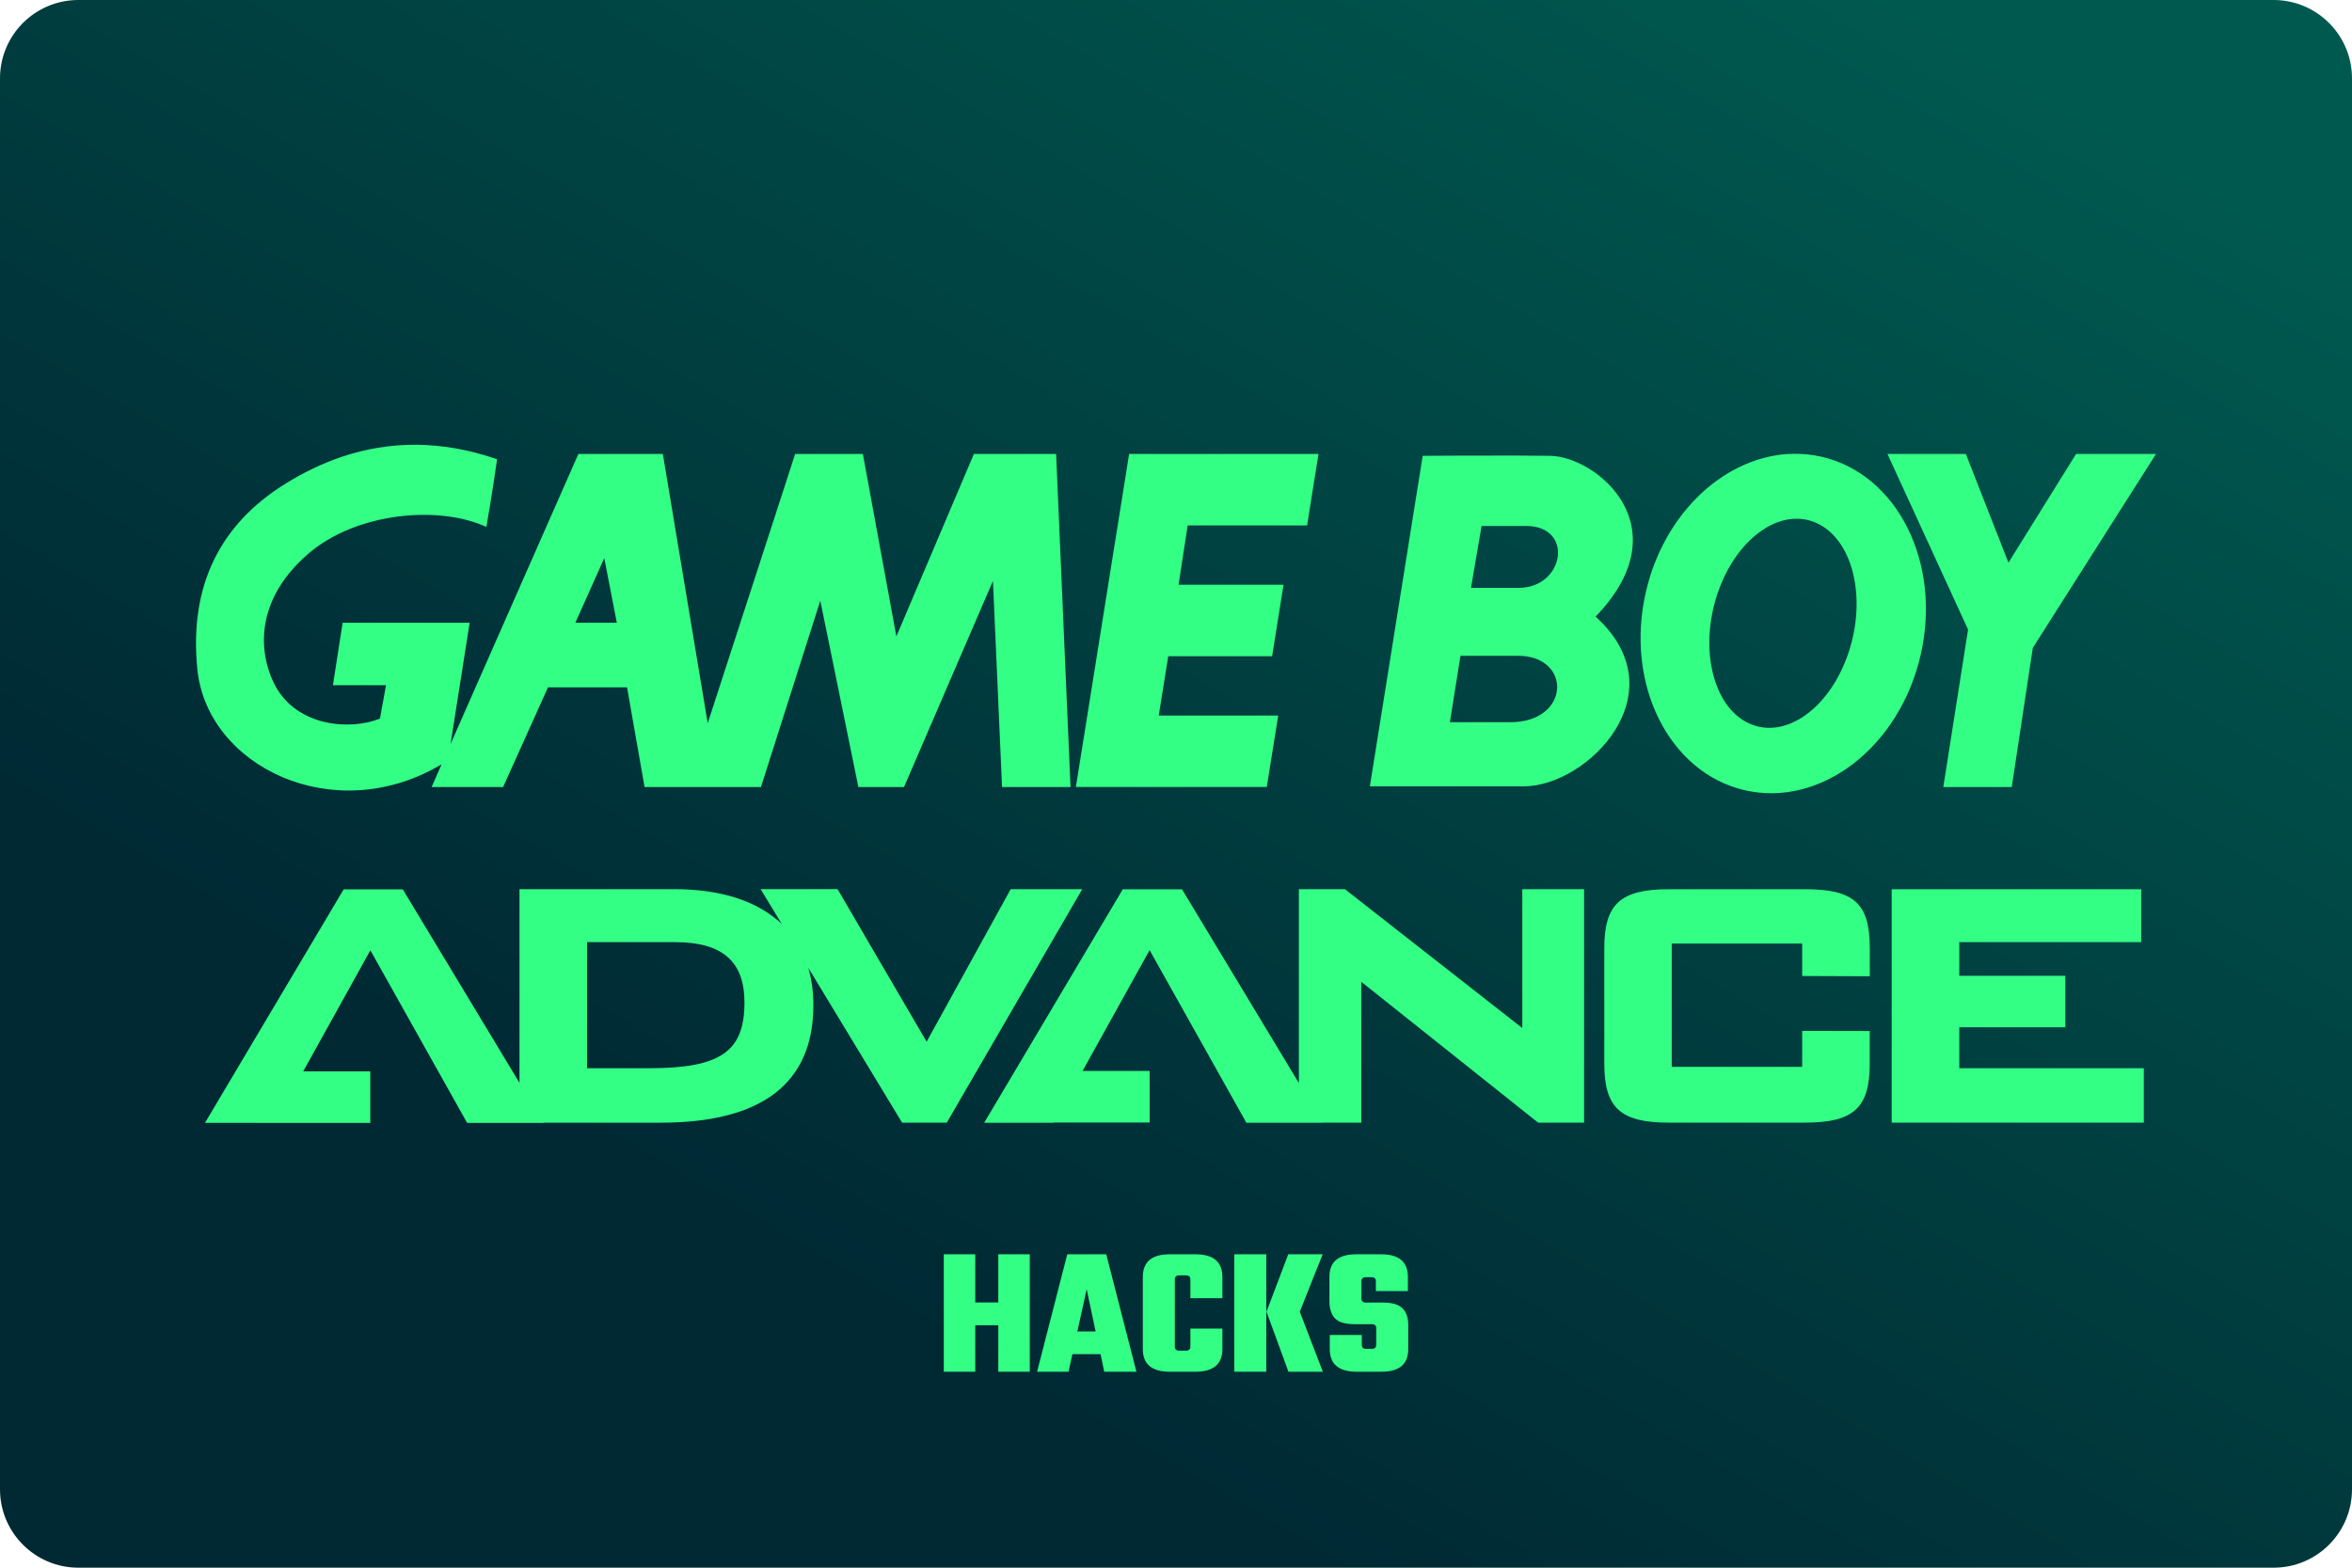
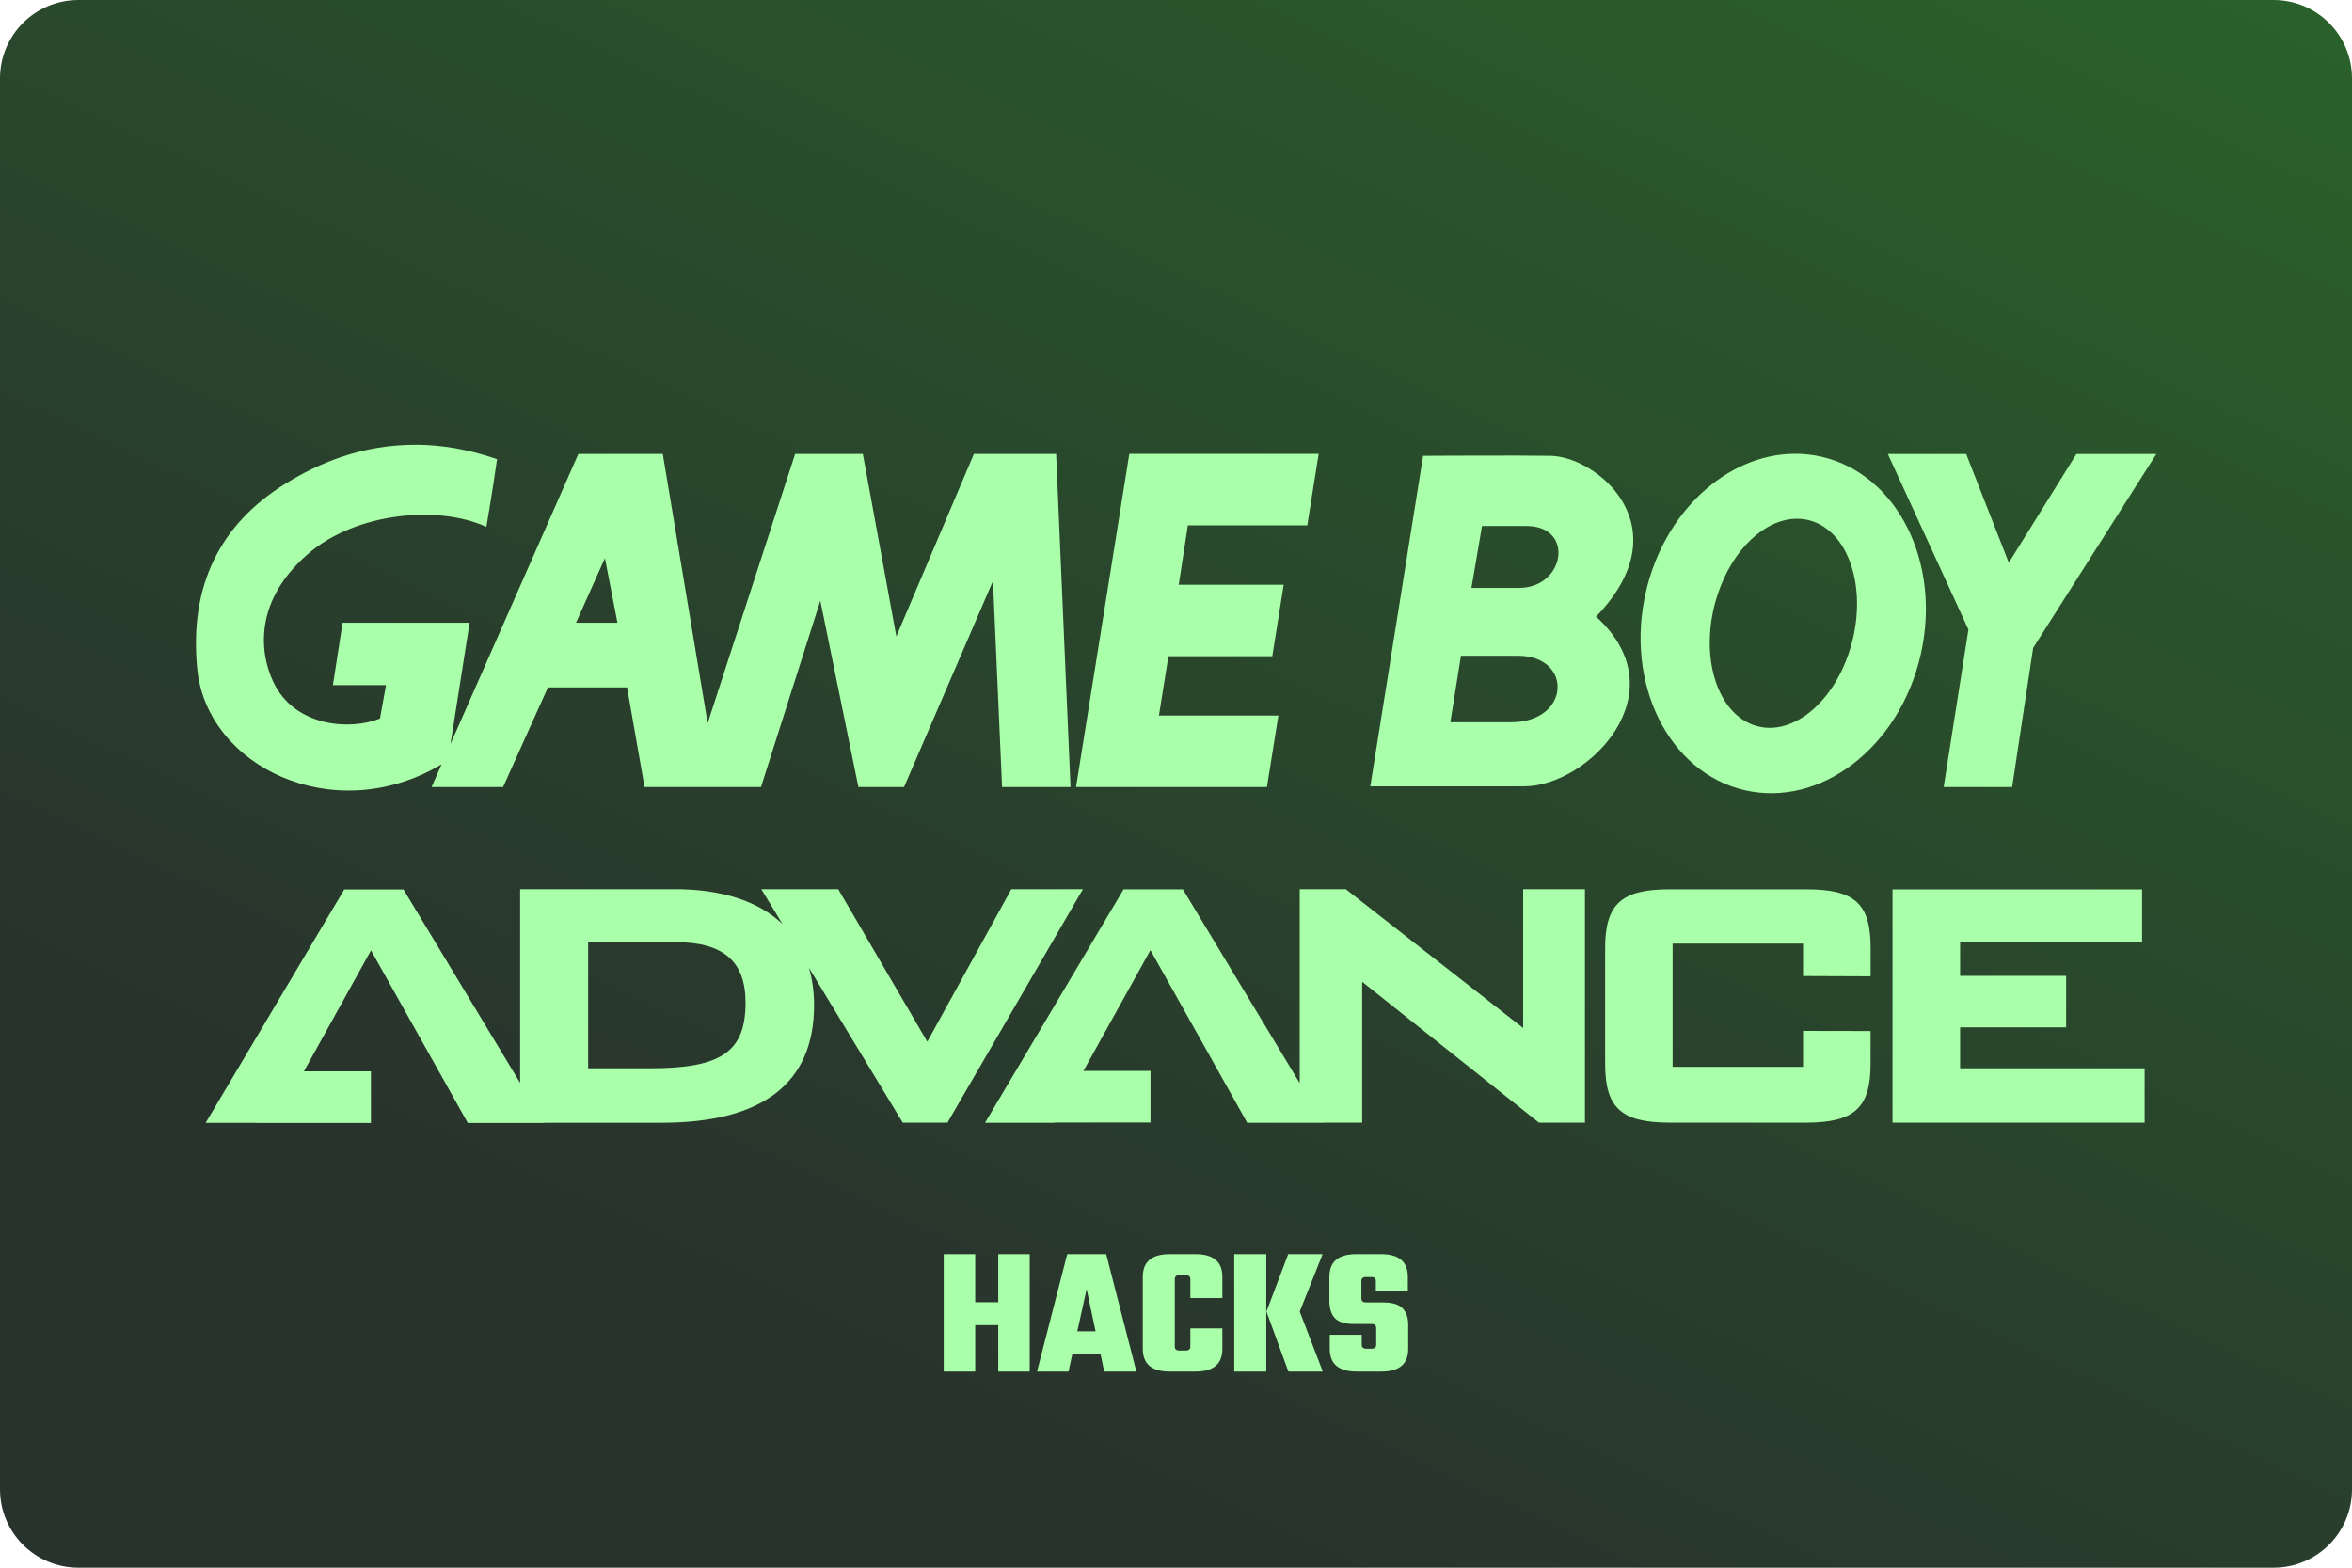
<svg xmlns="http://www.w3.org/2000/svg" width="480" height="320" version="1.1" viewBox="0 0 480 320" xml:space="preserve">
  <defs>
-     <linearGradient id="a" x1="116.42" x2="71.208" y1="7.938" y2="84.667" gradientTransform="scale(3.7795)" gradientUnits="userSpaceOnUse">
-       <stop stop-color="#00594f" offset="0" />
-       <stop stop-color="#002934" offset="1" />
+     <linearGradient id="a" x1="130.8" x2="71.21" y1="-41.37" y2="84.67" gradientTransform="matrix(3.78 0 0 3.78 2.766e-5 0)" gradientUnits="userSpaceOnUse">
+       <stop stop-color="#2a7329" offset="0" />
+       <stop stop-color="#29332d" offset="1" />
    </linearGradient>
  </defs>
  <rect width="480" height="320" ry="16" fill="url(#a)" />
-   <path d="m85.074 90.787c-11.073-0.106-20.068 3.764-26.787 7.926-13.316 8.242-19.724 20.798-18.016 37.875 1.98 19.818 27.631 32.289 49.355 19.713 0.198-0.115 0.356-0.208 0.502-0.291l-2.043 4.637h14.588l9.158-20.34h16.139l3.574 20.34h23.756l12.107-38.031 7.773 38.031h9.314l18.15-42.064 1.855 42.064h13.973l-2.939-67.986h-16.775l-15.826 37.248-6.836-37.248h-13.816l-17.848 54.961-9.158-54.961h-17.234l-26.09 59.213 3.897-24.756h-25.924l-1.978 12.742h10.836l-1.24 6.824c-6.21 2.48-16.764 1.543-21.266-6.521-2.845-5.116-5.491-16.536 6.512-27.018 9.773-8.544 26.705-10.087 36.479-5.586 0 0 1.24-7.148 2.178-13.816-5.874-2.038-11.336-2.907-16.369-2.955zm280.9 1.844c-13.507 0.224-26.282 11.725-30.074 28.172-4.345 18.797 4.699 36.926 20.172 40.5 15.473 3.574 31.55-8.754 35.885-27.561 4.345-18.776-4.689-36.926-20.172-40.5-1.935-0.447-3.881-0.643-5.811-0.611zm-135.54 0.029-10.867 67.986h38.957l2.334-14.588h-24.381l1.938-12.107h21.203l2.324-14.586h-21.422l1.865-12.119h24.371l2.322-14.586h-38.645zm154.76 0 16.453 35.852-5.053 32.135h13.971l4.293-28.404 25.143-39.582h-16.307l-13.805 22.193-8.701-22.193h-15.994zm-76.084 0.332c-8.342-0.017-18.554 0.051-18.764 0.053l-10.783 67.465h31.426c12.941 0 31.862-19.068 14.639-34.645 17.723-18.338 0.156-32.664-9.242-32.82-1.886-0.031-4.466-0.047-7.275-0.053zm57.295 12.896c1.456-0.036 2.9 0.238 4.285 0.857 7.398 3.303 10.336 15.16 6.564 26.465-3.772 11.315-12.815 17.807-20.213 14.494-7.387-3.303-10.327-15.149-6.555-26.465 3.056-9.194 9.607-15.196 15.918-15.352zm-64.045 1.473h9.086c9.867 0 7.867 12.639-1.531 12.639h-9.711l2.156-12.639zm-179.04 6.564 2.562 13.191h-8.461l5.898-13.191zm174.74 19.932h11.711c11.086 0 10.773 13.566-1.553 13.566h-12.324l2.166-13.566zm-192.04 47.637v39.543l-23.402-38.812-0.406-0.678h-12.086l-0.406 0.688-26.633 44.855-1.25 2.106h10.461v0.02h23.268v-10.533h-13.682l13.701-24.705 19.35 34.52 0.396 0.709h15.598l-0.021-0.041h23.953c20.651 0 31.135-8.066 31.135-23.986 0-2.761-0.355-5.313-1.043-7.637l18.744 30.945 0.406 0.666h9.129l0.395-0.697 26.018-44.855 1.219-2.094h-14.607l-0.396 0.719-16.754 30.414-17.766-30.445-0.406-0.699h-15.701l1.291 2.127 3.022 4.981c-4.845-4.605-12.263-7.107-21.922-7.107h-31.602zm159.06 0.012v39.572l-23.443-38.875-0.418-0.678h-12.086l-0.396 0.678-26.631 44.867-1.25 2.113h14.201l0.031-0.051h19.535v-10.535h-13.689l13.68-24.652 19.35 34.52 0.395 0.719h15.598l-0.01-0.031h7.877v-28.736l35.697 28.436 0.385 0.301h9.377v-47.646h-11.199-1.408v28.34l-35.82-28.049-0.375-0.291h-9.398zm75.436 0.01c-9.805 0-13.107 3.031-13.107 12.023v23.611c0 8.961 3.303 12.002 13.107 12.002h27.934c9.815 0 13.129-3.031 13.129-12.002v-6.689l-1.397-0.01-10.992-0.021h-1.397v7.336h-26.621v-25.164h26.621v6.617l1.397 0.01 10.992 0.043h1.408v-5.742c0-9.096-3.201-12.014-13.141-12.014h-27.934zm45.543 0v47.637h51.451v-11.105h-1.397-36.26v-8.357h21.643v-10.512h-21.643v-6.877h37.135v-10.785h-50.93zm-266.25 10.795h17.922c9.69 0 14.201 3.918 14.201 12.326 0 10.013-4.908 13.41-19.412 13.41h-12.711v-25.736z" fill="#33ff85" />
-   <path d="m192.61 256.03v23.969h6.422v-9.482h4.703v9.482h6.422v-23.969h-6.422v9.82h-4.703v-9.82zm25.199 0-6.16 23.969h6.422l0.785-3.584h5.748l0.748 3.584h6.57l-6.16-23.969h-7.953zm20.908 0c-3.659 0-5.488 1.545-5.488 4.631v14.709c0 3.086 1.83 4.629 5.488 4.629h5.264c3.659 0 5.488-1.543 5.488-4.629v-4.182h-6.533v3.695c0 0.548-0.311 0.822-0.934 0.822h-1.307c-0.622 0-0.934-0.275-0.934-0.822v-13.738c0-0.548 0.311-0.82 0.934-0.82h1.307c0.622 0 0.934 0.273 0.934 0.82v3.846h6.533v-4.33c0-3.086-1.83-4.631-5.488-4.631h-5.264zm13.178 0v23.969h6.533v-23.969zm11.014 0-4.443 11.723 4.481 12.246h7.018l-4.703-12.246 4.666-11.723zm13.85 0c-3.634 0-5.449 1.545-5.449 4.631v4.928c0 1.518 0.372 2.688 1.119 3.51 0.772 0.796 2.078 1.193 3.92 1.193h3.584c0.622 0 0.934 0.275 0.934 0.822v3.397c0 0.548-0.311 0.822-0.934 0.822h-1.082c-0.622 0-0.934-0.275-0.934-0.822v-2.016h-6.533v2.875c0 3.086 1.83 4.629 5.488 4.629h5.076c3.634 0 5.451-1.543 5.451-4.629v-4.928c0-1.493-0.399-2.627-1.195-3.398-0.772-0.772-2.078-1.156-3.92-1.156h-3.508c-0.622 0-0.934-0.275-0.934-0.822v-3.547c0-0.548 0.311-0.82 0.934-0.82h1.082c0.622 0 0.934 0.273 0.934 0.82v2.016h6.533v-2.873c0-3.086-1.817-4.631-5.451-4.631h-5.115zm-54.99 7.131 1.828 8.625h-3.732z" fill="#33ff85" />
+   <path d="m85.07 90.79c-11.07-0.106-20.07 3.764-26.79 7.926-13.32 8.242-19.72 20.8-18.02 37.88 1.98 19.82 27.63 32.29 49.36 19.71 0.198-0.115 0.356-0.208 0.502-0.291l-2.043 4.637h14.59l9.158-20.34h16.14l3.574 20.34h23.76l12.11-38.03 7.773 38.03h9.314l18.15-42.06 1.856 42.06h13.97l-2.939-67.99h-16.78l-15.83 37.25-6.836-37.25h-13.82l-17.85 54.96-9.158-54.96h-17.23l-26.09 59.21 3.896-24.76h-25.92l-1.978 12.74h10.84l-1.24 6.824c-6.21 2.48-16.76 1.543-21.27-6.522-2.844-5.116-5.491-16.54 6.512-27.02 9.773-8.544 26.7-10.09 36.48-5.586 0 0 1.24-7.148 2.178-13.82-5.874-2.038-11.34-2.907-16.37-2.955zm280.9 1.844c-13.51 0.224-26.28 11.72-30.07 28.17-4.345 18.8 4.699 36.93 20.17 40.5 15.47 3.574 31.55-8.754 35.88-27.56 4.345-18.78-4.689-36.93-20.17-40.5-1.935-0.447-3.881-0.643-5.811-0.611zm-135.5 0.029-10.87 67.99h38.96l2.334-14.59h-24.38l1.938-12.11h21.2l2.324-14.59h-21.42l1.865-12.12h24.37l2.322-14.59h-38.64zm154.8 0 16.45 35.85-5.053 32.14h13.97l4.293-28.4 25.14-39.58h-16.31l-13.8 22.19-8.701-22.19h-15.99zm-76.08 0.332c-8.342-0.017-18.55 0.051-18.76 0.053l-10.78 67.46h31.43c12.94 0 31.86-19.07 14.64-34.64 17.72-18.34 0.156-32.66-9.242-32.82-1.886-0.031-4.466-0.047-7.275-0.053zm57.3 12.9c1.456-0.036 2.9 0.238 4.285 0.857 7.398 3.303 10.34 15.16 6.564 26.46-3.772 11.32-12.82 17.81-20.21 14.49-7.387-3.303-10.33-15.15-6.555-26.46 3.056-9.194 9.607-15.2 15.92-15.35zm-64.04 1.473h9.086c9.867 0 7.867 12.64-1.531 12.64h-9.711l2.156-12.64zm-179 6.564 2.562 13.19h-8.461l5.898-13.19zm174.7 19.93h11.71c11.09 0 10.77 13.57-1.553 13.57h-12.32l2.166-13.57zm-192 47.64v39.54l-23.4-38.81-0.406-0.678h-12.09l-0.406 0.688-27.88 46.96h10.46v0.02h23.27v-10.53h-13.68l13.7-24.7 19.35 34.52 0.397 0.709h15.6l-0.021-0.041h23.95c20.65 0 31.14-8.066 31.14-23.99 0-2.761-0.355-5.313-1.043-7.637l18.74 30.94 0.406 0.666h9.129l0.395-0.697 26.02-44.86 1.219-2.094h-14.61l-0.397 0.719-16.75 30.41-17.77-30.44-0.406-0.699h-15.7l1.291 2.127 3.022 4.98c-4.845-4.605-12.26-7.107-21.92-7.107h-31.6zm159.1 0.012v39.57l-23.44-38.88-0.418-0.678h-12.09l-0.397 0.678-26.63 44.87-1.25 2.113h14.2l0.031-0.051h19.54v-10.54h-13.69l13.68-24.65 19.35 34.52 0.395 0.719h15.6l-0.01-0.031h7.877v-28.74l35.7 28.44 0.385 0.301h9.377v-47.65h-12.61v28.34l-35.82-28.05-0.375-0.291h-9.398zm75.44 0.01c-9.805 0-13.11 3.032-13.11 12.02v23.61c0 8.961 3.303 12 13.11 12h27.93c9.815 0 13.13-3.031 13.13-12v-6.689l-1.396-0.01-10.99-0.021h-1.396v7.336h-26.62v-25.16h26.62v6.617l1.396 0.01 10.99 0.043h1.408v-5.742c0-9.096-3.201-12.01-13.14-12.01h-27.93zm45.54 0v47.64h51.45v-11.1h-37.66v-8.357h21.64v-10.51h-21.64v-6.877h37.14v-10.78h-50.93zm-266.2 10.8h17.92c9.69 0 14.2 3.918 14.2 12.33 0 10.01-4.908 13.41-19.41 13.41h-12.71v-25.74z" fill="#afa" />
+   <path d="m192.6 256v23.97h6.422v-9.482h4.703v9.482h6.422v-23.97h-6.422v9.82h-4.703v-9.82zm25.2 0-6.16 23.97h6.422l0.785-3.584h5.748l0.748 3.584h6.57l-6.16-23.97h-7.953zm20.91 0c-3.659 0-5.488 1.545-5.488 4.631v14.71c0 3.086 1.83 4.629 5.488 4.629h5.264c3.659 0 5.488-1.543 5.488-4.629v-4.182h-6.533v3.695c0 0.548-0.311 0.822-0.934 0.822h-1.307c-0.622 0-0.934-0.275-0.934-0.822v-13.74c0-0.548 0.311-0.82 0.934-0.82h1.307c0.622 0 0.934 0.273 0.934 0.82v3.846h6.533v-4.33c0-3.086-1.83-4.631-5.488-4.631h-5.264zm13.18 0v23.97h6.533v-23.97zm11.01 0-4.443 11.72 4.48 12.25h7.018l-4.703-12.25 4.666-11.72zm13.85 0c-3.634 0-5.449 1.545-5.449 4.631v4.928c0 1.518 0.372 2.688 1.119 3.51 0.772 0.796 2.078 1.193 3.92 1.193h3.584c0.622 0 0.934 0.275 0.934 0.822v3.396c0 0.548-0.311 0.822-0.934 0.822h-1.082c-0.622 0-0.934-0.275-0.934-0.822v-2.016h-6.533v2.875c0 3.086 1.83 4.629 5.488 4.629h5.076c3.634 0 5.451-1.543 5.451-4.629v-4.928c0-1.493-0.399-2.627-1.195-3.398-0.772-0.772-2.078-1.156-3.92-1.156h-3.508c-0.622 0-0.934-0.275-0.934-0.822v-3.547c0-0.548 0.311-0.82 0.934-0.82h1.082c0.622 0 0.934 0.273 0.934 0.82v2.016h6.533v-2.873c0-3.086-1.817-4.631-5.451-4.631h-5.115zm-54.99 7.131 1.828 8.625h-3.732z" fill="#afa" />
</svg>
